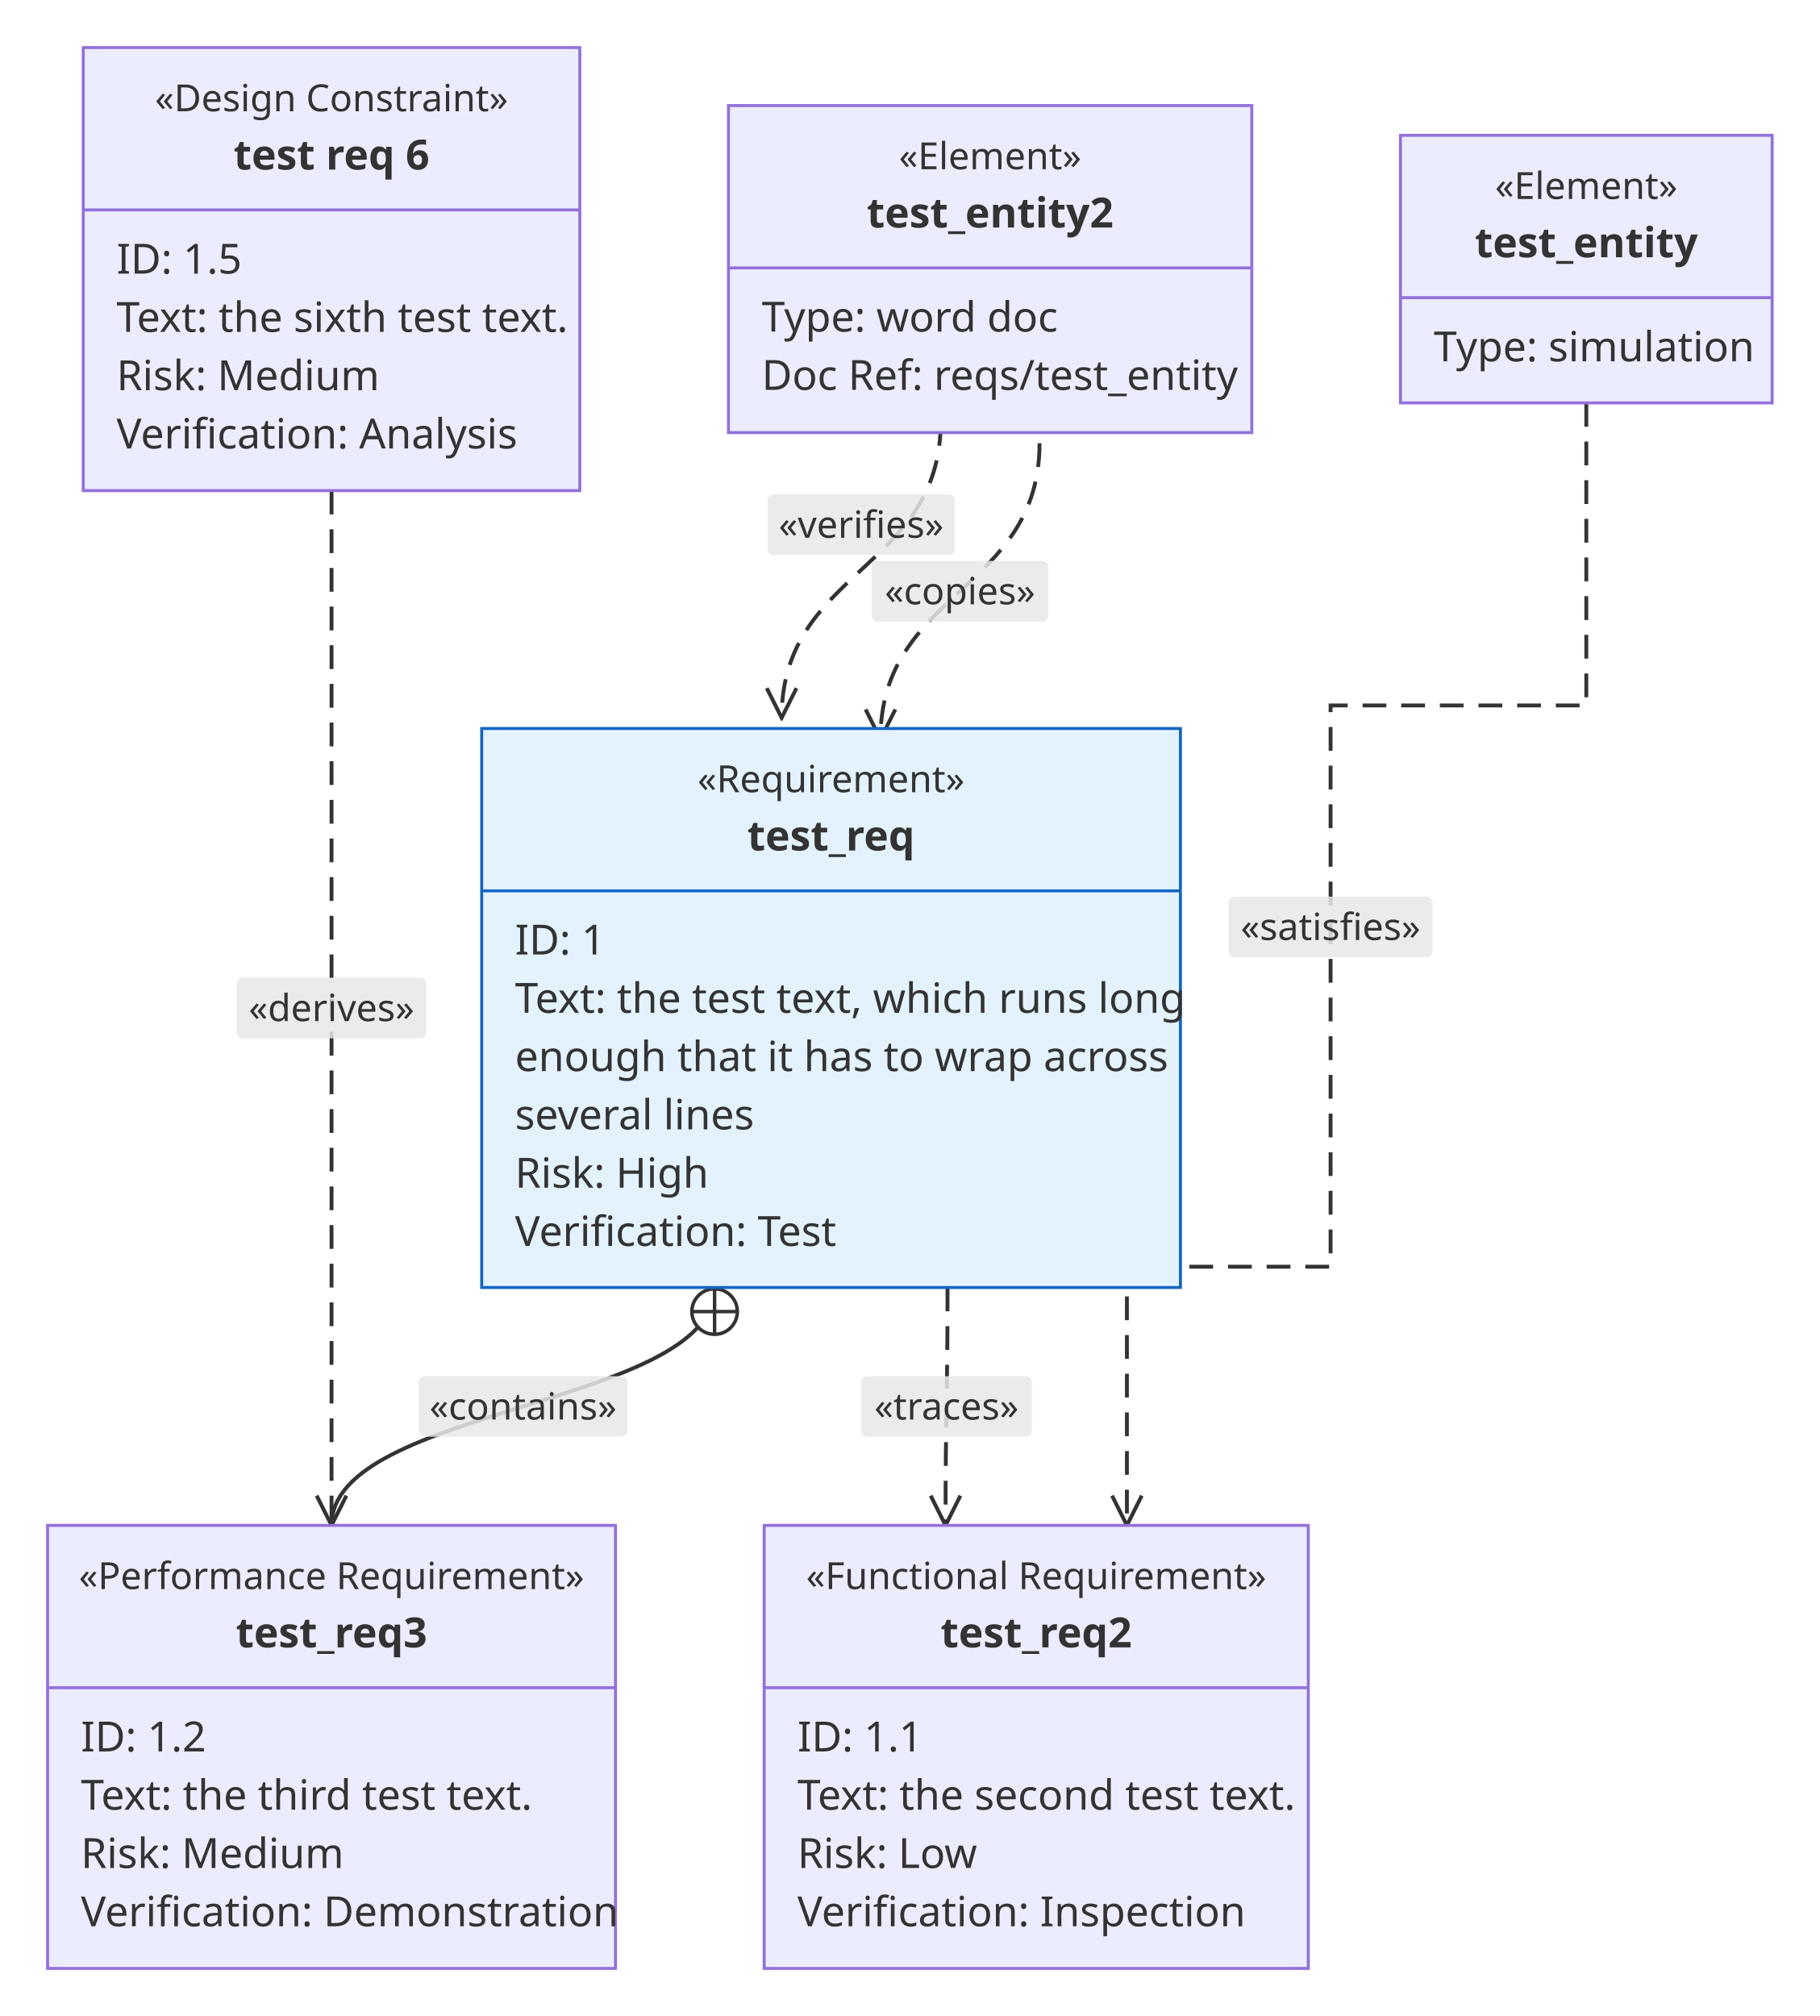
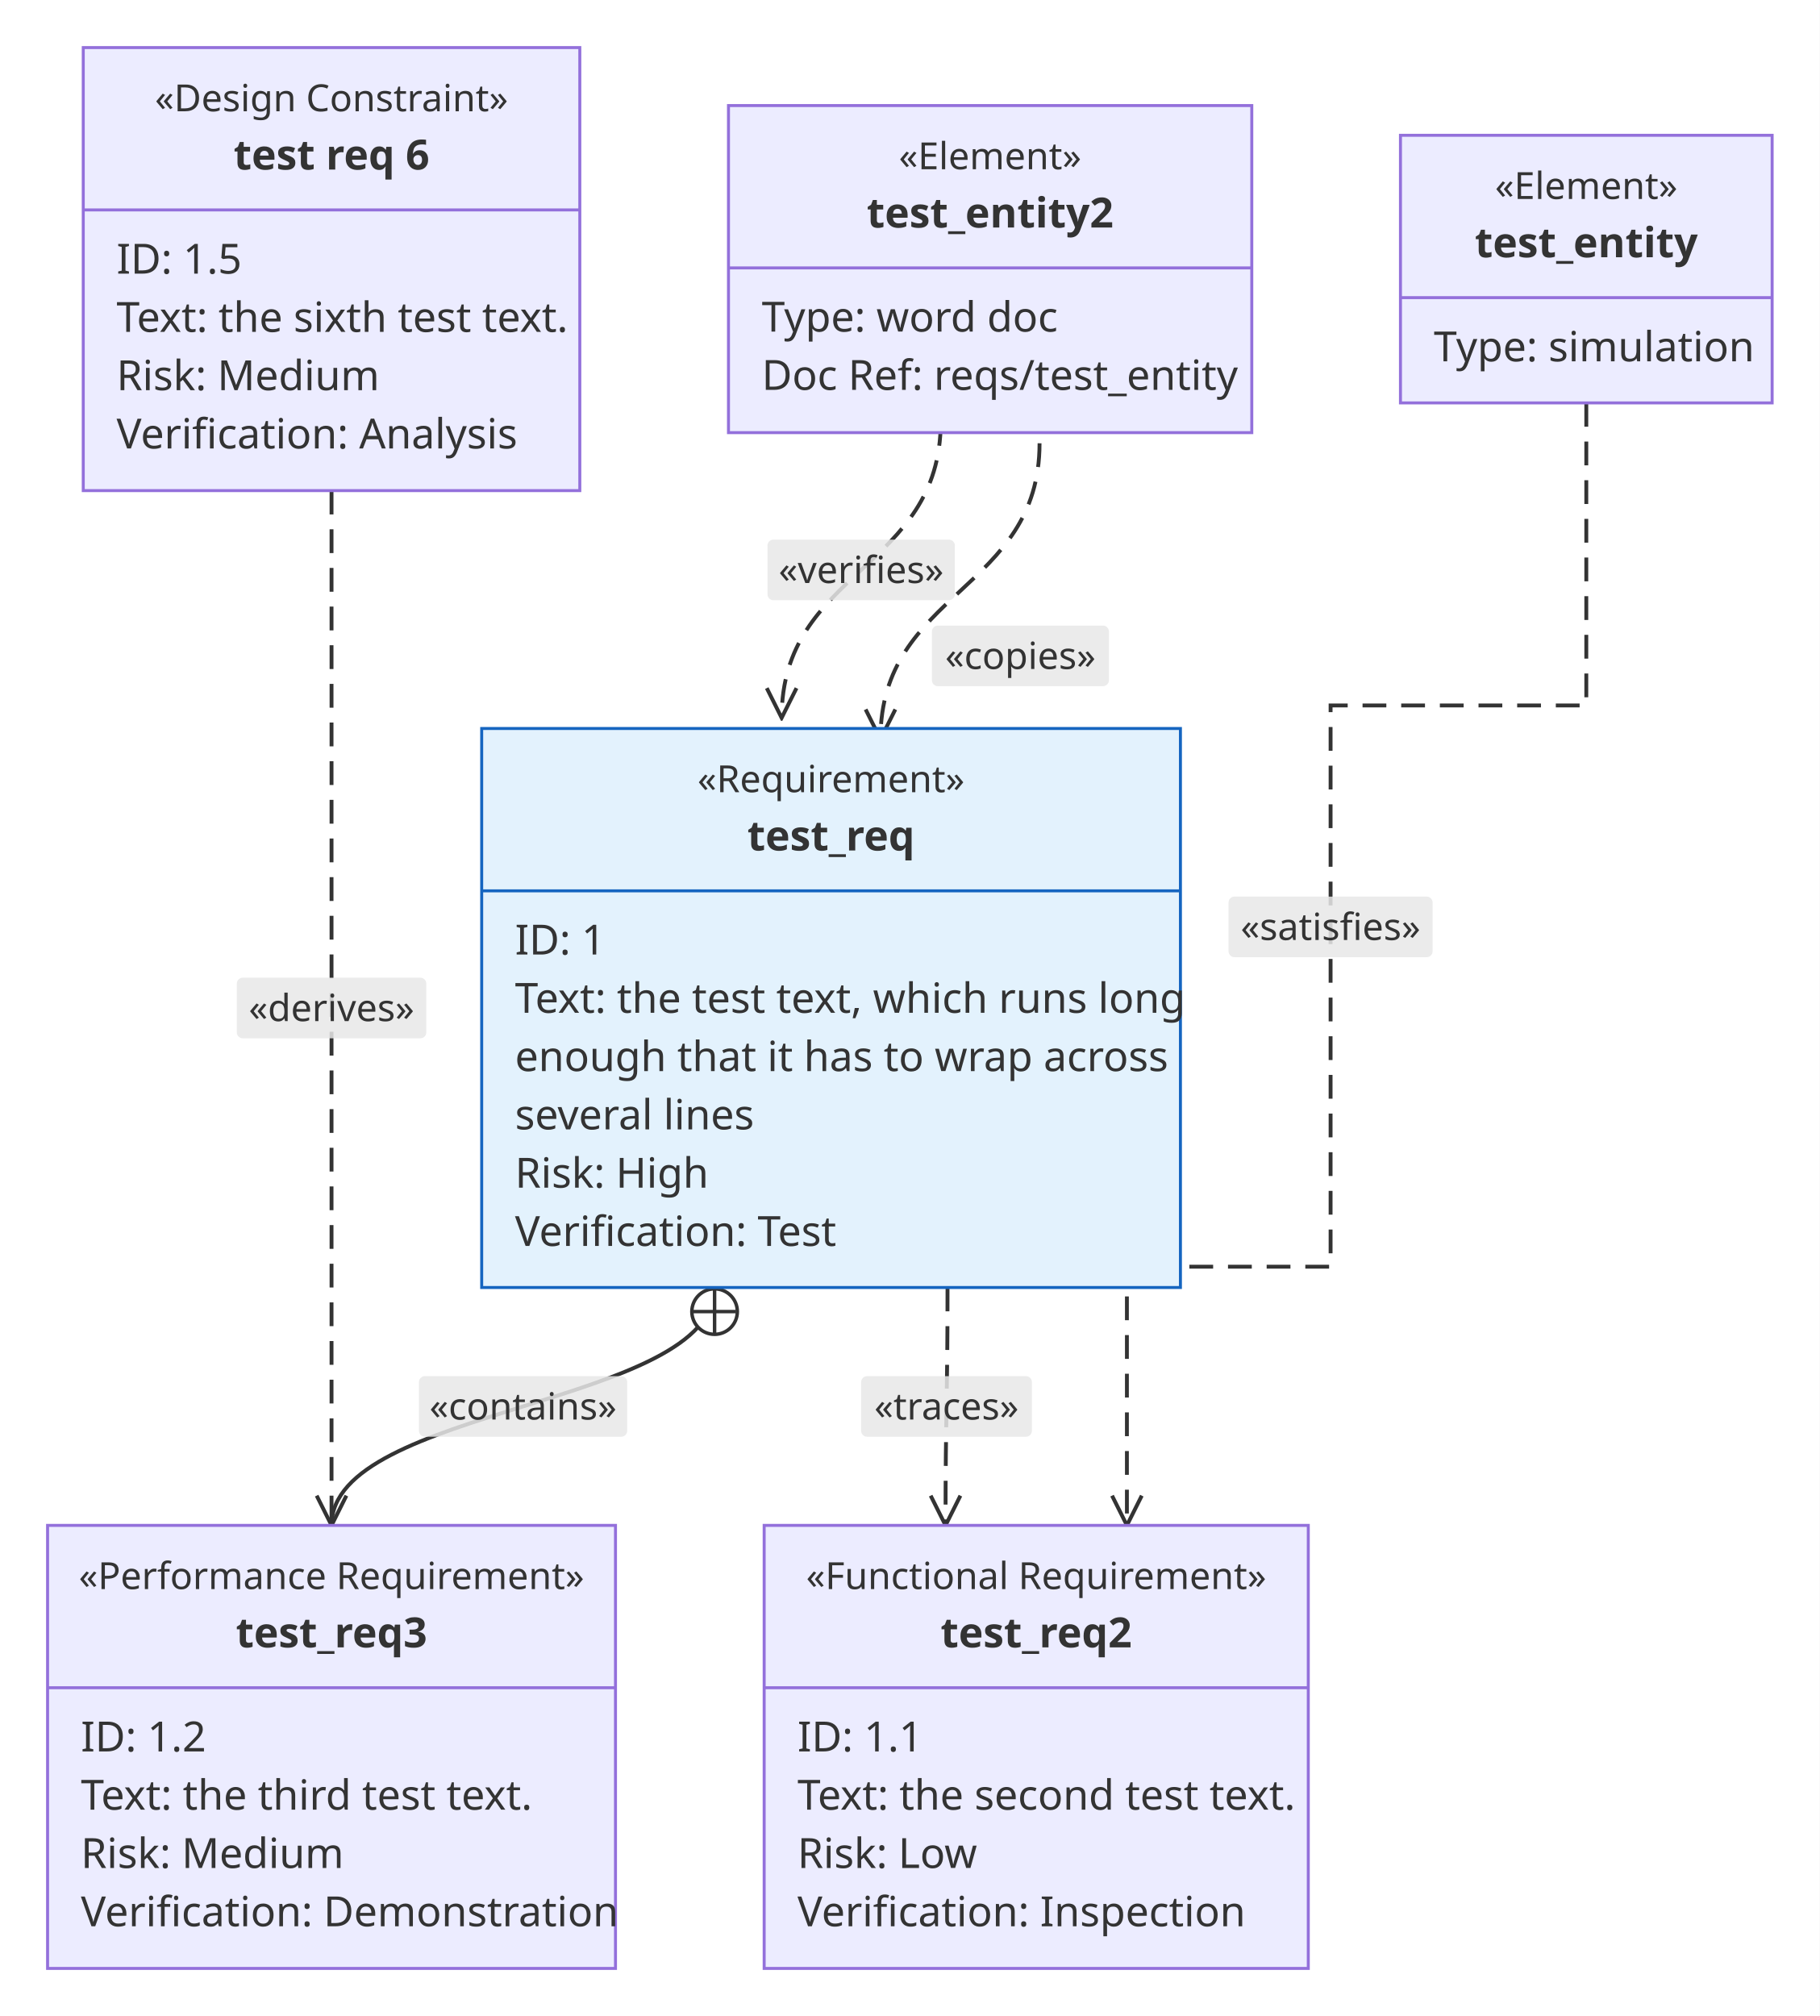
<svg xmlns="http://www.w3.org/2000/svg" width="612" height="678" viewBox="0 0 612 678" font-family="sans-serif" font-size="14">
  <rect width="100%" height="100%" fill="#ffffff" />
  <defs>
    <marker id="m1f3dbpx-arrow" viewBox="0 0 12 12" refX="11" refY="6" markerWidth="12" markerHeight="12" markerUnits="userSpaceOnUse" orient="auto">
      <path d="M1,1 L11,6 L1,11" fill="none" stroke="#333333" stroke-width="1.3" />
    </marker>
    <marker id="m1f3dbpx-contains" viewBox="0 0 20 20" refX="1" refY="10" markerWidth="18" markerHeight="18" markerUnits="userSpaceOnUse" orient="auto">
      <circle cx="10" cy="10" r="8.5" fill="#ffffff" stroke="#333333" stroke-width="1.3" />
      <path d="M10,2 V18 M2,10 H18" stroke="#333333" stroke-width="1.3" />
    </marker>
  </defs>
  <g transform="translate(16,16)">
    <path d="M517.5,119.5 L517.5,221.25 L431.5,221.25 L431.5,323 L431.5,410 L363,410 L363,497" fill="none" stroke="#333333" stroke-width="1.3" stroke-dasharray="8 5" marker-end="url(#m1f3dbpx-arrow)" />
    <path d="M302.67,417 C302.67,457 302,457 302,497" fill="none" stroke="#333333" stroke-width="1.3" stroke-dasharray="8 5" marker-end="url(#m1f3dbpx-arrow)" />
    <path d="M224.33,417 C224.33,457 95.5,457 95.5,497" fill="none" stroke="#333333" stroke-width="1.3" marker-start="url(#m1f3dbpx-contains)" />
    <path d="M333.62,133.08 C333.62,182.83 280.12,182.83 280.12,232.58" fill="none" stroke="#333333" stroke-width="1.3" stroke-dasharray="8 5" marker-end="url(#m1f3dbpx-arrow)" />
    <path d="M95.5,149 C95.5,323 95.5,323 95.5,497" fill="none" stroke="#333333" stroke-width="1.3" stroke-dasharray="8 5" marker-end="url(#m1f3dbpx-arrow)" />
    <path d="M300.38,125.92 C300.38,175.67 246.88,175.67 246.88,225.42" fill="none" stroke="#333333" stroke-width="1.3" stroke-dasharray="8 5" marker-end="url(#m1f3dbpx-arrow)" />
    <rect x="146" y="229" width="235" height="188" fill="#e3f2fd" stroke="#1565c0" />
    <text x="263.5" y="250.42" fill="#333333" font-size="12.6" text-anchor="middle">«Requirement»</text>
    <text x="263.5" y="270.02" fill="#333333" text-anchor="middle" font-weight="bold">test_req</text>
    <line x1="146" y1="283.6" x2="381" y2="283.6" stroke="#1565c0" />
    <text x="157.2" y="305.02" fill="#333333">ID: 1</text>
    <text x="157.2" y="324.62" fill="#333333">Text: the test text, which runs long</text>
    <text x="157.2" y="344.22" fill="#333333">enough that it has to wrap across</text>
    <text x="157.2" y="363.82" fill="#333333">several lines</text>
    <text x="157.2" y="383.42" fill="#333333">Risk: High</text>
    <text x="157.2" y="403.02" fill="#333333">Verification: Test</text>
    <rect x="241" y="497" width="183" height="149" fill="#ECECFF" stroke="#9370DB" />
    <text x="332.5" y="518.42" fill="#333333" font-size="12.6" text-anchor="middle">«Functional Requirement»</text>
    <text x="332.5" y="538.02" fill="#333333" text-anchor="middle" font-weight="bold">test_req2</text>
    <line x1="241" y1="551.6" x2="424" y2="551.6" stroke="#9370DB" />
    <text x="252.2" y="573.02" fill="#333333">ID: 1.1</text>
    <text x="252.2" y="592.62" fill="#333333">Text: the second test text.</text>
    <text x="252.2" y="612.22" fill="#333333">Risk: Low</text>
    <text x="252.2" y="631.82" fill="#333333">Verification: Inspection</text>
    <rect x="0" y="497" width="191" height="149" fill="#ECECFF" stroke="#9370DB" />
    <text x="95.5" y="518.42" fill="#333333" font-size="12.6" text-anchor="middle">«Performance Requirement»</text>
    <text x="95.5" y="538.02" fill="#333333" text-anchor="middle" font-weight="bold">test_req3</text>
    <line x1="0" y1="551.6" x2="191" y2="551.6" stroke="#9370DB" />
    <text x="11.2" y="573.02" fill="#333333">ID: 1.2</text>
    <text x="11.2" y="592.62" fill="#333333">Text: the third test text.</text>
    <text x="11.2" y="612.22" fill="#333333">Risk: Medium</text>
    <text x="11.2" y="631.82" fill="#333333">Verification: Demonstration</text>
    <rect x="12" y="0" width="167" height="149" fill="#ECECFF" stroke="#9370DB" />
    <text x="95.5" y="21.42" fill="#333333" font-size="12.6" text-anchor="middle">«Design Constraint»</text>
    <text x="95.5" y="41.02" fill="#333333" text-anchor="middle" font-weight="bold">test req 6</text>
    <line x1="12" y1="54.6" x2="179" y2="54.6" stroke="#9370DB" />
    <text x="23.2" y="76.02" fill="#333333">ID: 1.5</text>
    <text x="23.2" y="95.62" fill="#333333">Text: the sixth test text.</text>
    <text x="23.2" y="115.22" fill="#333333">Risk: Medium</text>
    <text x="23.2" y="134.82" fill="#333333">Verification: Analysis</text>
    <rect x="455" y="29.5" width="125" height="90" fill="#ECECFF" stroke="#9370DB" />
    <text x="517.5" y="50.92" fill="#333333" font-size="12.6" text-anchor="middle">«Element»</text>
    <text x="517.5" y="70.52" fill="#333333" text-anchor="middle" font-weight="bold">test_entity</text>
    <line x1="455" y1="84.1" x2="580" y2="84.1" stroke="#9370DB" />
    <text x="466.2" y="105.52" fill="#333333">Type: simulation</text>
    <rect x="229" y="19.5" width="176" height="110" fill="#ECECFF" stroke="#9370DB" />
    <text x="317" y="40.92" fill="#333333" font-size="12.6" text-anchor="middle">«Element»</text>
    <text x="317" y="60.52" fill="#333333" text-anchor="middle" font-weight="bold">test_entity2</text>
    <line x1="229" y1="74.1" x2="405" y2="74.1" stroke="#9370DB" />
    <text x="240.2" y="95.52" fill="#333333">Type: word doc</text>
    <text x="240.2" y="115.12" fill="#333333">Doc Ref: reqs/test_entity</text>
    <rect x="397.18" y="285.53" width="68.63" height="20.38" rx="2" fill="#e8e8e8" fill-opacity="0.85" />
    <text x="431.5" y="300.13" fill="#333333" font-size="12.6" text-anchor="middle">«satisfies»</text>
    <rect x="273.62" y="446.81" width="57.43" height="20.38" rx="2" fill="#e8e8e8" fill-opacity="0.85" />
    <text x="302.33" y="461.41" fill="#333333" font-size="12.6" text-anchor="middle">«traces»</text>
    <rect x="124.9" y="446.81" width="70.04" height="20.38" rx="2" fill="#e8e8e8" fill-opacity="0.85" />
    <text x="159.92" y="461.41" fill="#333333" font-size="12.6" text-anchor="middle">«contains»</text>
-     <rect x="277.1" y="172.64" width="59.53" height="20.38" rx="2" fill="#e8e8e8" fill-opacity="0.85" />
-     <text x="306.87" y="187.24" fill="#333333" font-size="12.6" text-anchor="middle">«copies»</text>
+     <rect x="297.42" y="194.39" width="59.53" height="20.38" rx="2" fill="#e8e8e8" fill-opacity="0.85" />
+     <text x="327.19" y="208.99" fill="#333333" font-size="12.6" text-anchor="middle">«copies»</text>
    <rect x="63.64" y="312.81" width="63.73" height="20.38" rx="2" fill="#e8e8e8" fill-opacity="0.85" />
    <text x="95.5" y="327.41" fill="#333333" font-size="12.6" text-anchor="middle">«derives»</text>
-     <rect x="242.12" y="150.26" width="63.02" height="20.38" rx="2" fill="#e8e8e8" fill-opacity="0.85" />
-     <text x="273.63" y="164.86" fill="#333333" font-size="12.6" text-anchor="middle">«verifies»</text>
+     <rect x="242.12" y="165.48" width="63.02" height="20.38" rx="2" fill="#e8e8e8" fill-opacity="0.85" />
+     <text x="273.63" y="180.08" fill="#333333" font-size="12.6" text-anchor="middle">«verifies»</text>
  </g>
</svg>
